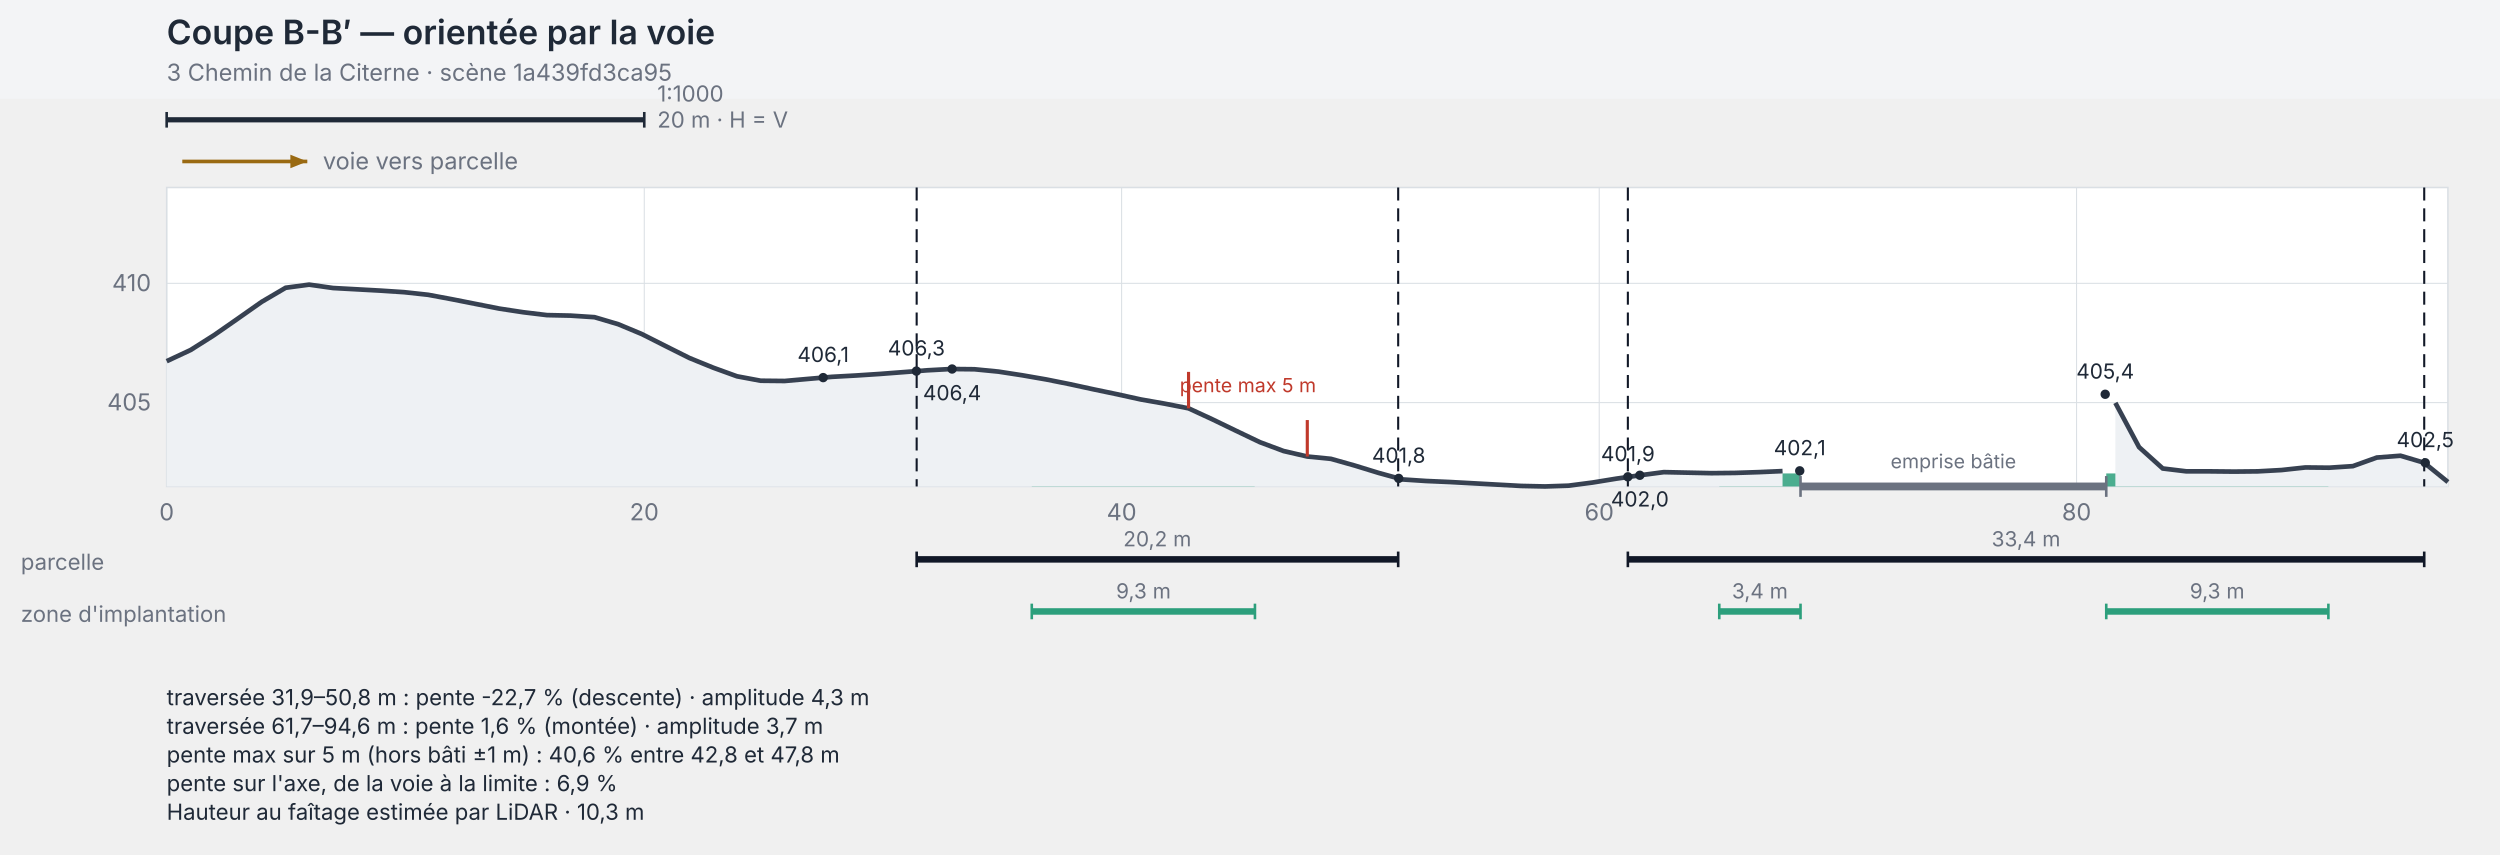
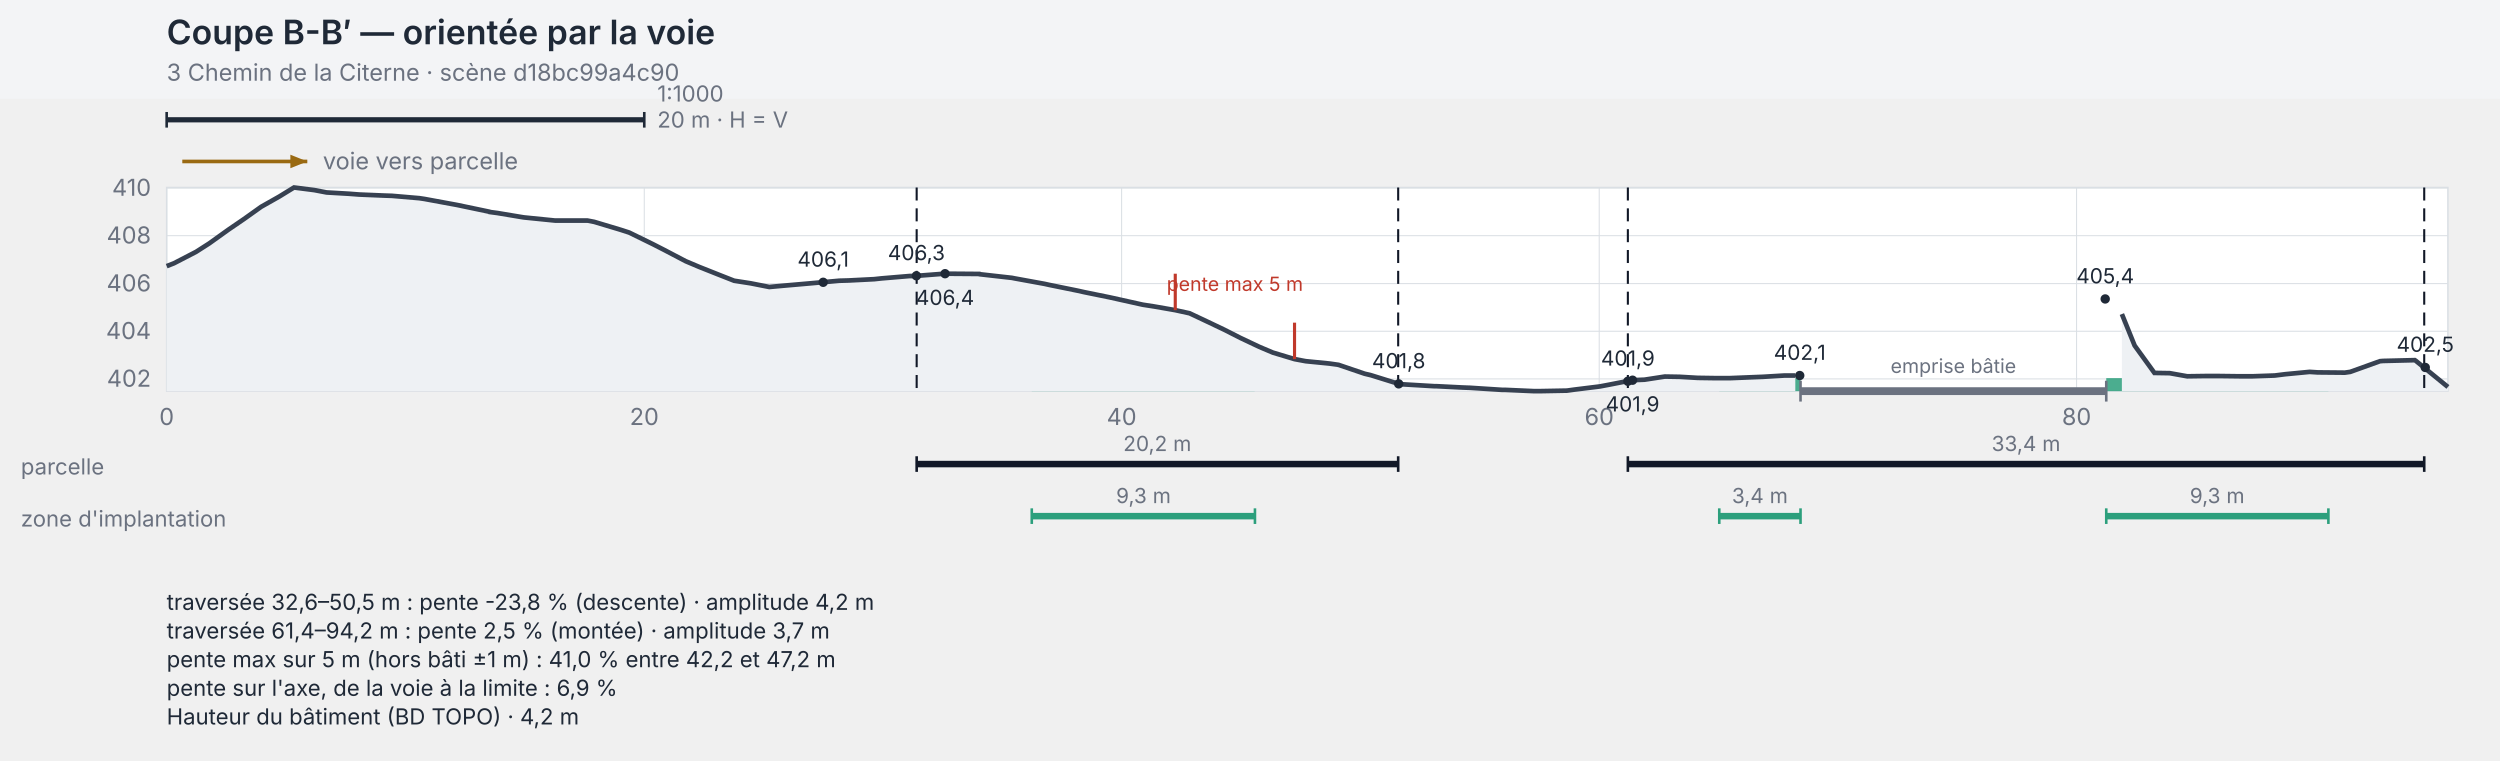
- <svg xmlns="http://www.w3.org/2000/svg" viewBox="0 0 960 328" width="960" height="328" role="img" aria-label="Coupe B-B′ — orientée par la voie" font-family="Inter, Helvetica, Arial, sans-serif" style="background:#ffffff">
+ <svg xmlns="http://www.w3.org/2000/svg" viewBox="0 0 960 292" width="960" height="292" role="img" aria-label="Coupe B-B′ — orientée par la voie" font-family="Inter, Helvetica, Arial, sans-serif" style="background:#ffffff">
  <rect x="0" y="0" width="960" height="38" fill="#f3f4f6" />
  <text x="64" y="17" font-size="13" font-weight="600" fill="#1f2937">Coupe B-B′ — orientée par la voie</text>
-   <text x="64" y="31" font-size="9" fill="#6b7280">3 Chemin de la Citerne · scène 1a439fd3ca95</text>
-   <rect x="64.0" y="72" width="876.0" height="114.8" fill="#ffffff" stroke="#dadfe4" stroke-width="0.6" />
-   <line x1="64.0" y1="72" x2="64.0" y2="186.8" stroke="#dadfe4" stroke-width="0.4" />
-   <text x="64.0" y="199.8" text-anchor="middle" font-size="9" fill="#6b7280">0</text>
-   <line x1="247.4" y1="72" x2="247.4" y2="186.8" stroke="#dadfe4" stroke-width="0.4" />
-   <text x="247.4" y="199.8" text-anchor="middle" font-size="9" fill="#6b7280">20</text>
-   <line x1="430.7" y1="72" x2="430.7" y2="186.8" stroke="#dadfe4" stroke-width="0.4" />
-   <text x="430.7" y="199.8" text-anchor="middle" font-size="9" fill="#6b7280">40</text>
-   <line x1="614.1" y1="72" x2="614.1" y2="186.8" stroke="#dadfe4" stroke-width="0.4" />
-   <text x="614.1" y="199.8" text-anchor="middle" font-size="9" fill="#6b7280">60</text>
-   <line x1="797.4" y1="72" x2="797.4" y2="186.8" stroke="#dadfe4" stroke-width="0.4" />
-   <text x="797.4" y="199.8" text-anchor="middle" font-size="9" fill="#6b7280">80</text>
-   <line x1="64.0" y1="154.6" x2="940.0" y2="154.6" stroke="#dadfe4" stroke-width="0.4" />
-   <text x="58.0" y="157.6" text-anchor="end" font-size="9" fill="#6b7280">405</text>
-   <line x1="64.0" y1="108.8" x2="940.0" y2="108.8" stroke="#dadfe4" stroke-width="0.4" />
-   <text x="58.0" y="111.8" text-anchor="end" font-size="9" fill="#6b7280">410</text>
-   <rect x="396.2" y="181.8" width="85.6" height="5" fill="#2c9f7c" fill-opacity="0.85" />
-   <rect x="660.2" y="181.8" width="31.2" height="5" fill="#2c9f7c" fill-opacity="0.85" />
-   <rect x="808.8" y="181.8" width="85.3" height="5" fill="#2c9f7c" fill-opacity="0.85" />
-   <polygon points="64.0,138.7 73.2,134.4 82.2,128.7 91.4,122.3 100.5,115.9 109.7,110.5 118.7,109.3 127.9,110.6 137.0,111.1 146.1,111.6 155.2,112.2 164.4,113.2 173.5,114.9 182.6,116.7 191.7,118.5 200.9,119.9 210.0,121.0 219.1,121.2 228.3,121.8 237.4,124.5 246.5,128.3 255.6,132.9 264.8,137.5 273.9,141.2 283.0,144.5 292.1,146.2 301.3,146.3 310.3,145.5 319.5,144.7 328.6,144.2 337.8,143.6 346.9,142.9 356.0,142.2 365.2,141.7 374.2,141.8 383.4,142.7 392.5,144.1 401.7,145.7 410.7,147.5 419.9,149.5 429.0,151.4 438.1,153.4 447.2,155.0 456.4,156.8 465.5,161.0 474.6,165.4 483.8,169.8 492.9,173.2 502.0,175.3 511.1,176.2 520.3,178.8 529.4,181.6 538.5,184.1 547.6,184.7 556.8,185.1 565.9,185.6 575.0,186.1 584.1,186.6 593.3,186.8 602.3,186.5 611.5,185.3 620.7,183.8 629.8,182.5 638.9,181.3 648.0,181.5 657.2,181.7 666.2,181.6 675.4,181.3 684.5,180.9 684.5,186.8 64.0,186.8" fill="#eef1f4" stroke="none" />
-   <polyline points="64.0,138.7 73.2,134.4 82.2,128.7 91.4,122.3 100.5,115.9 109.7,110.5 118.7,109.3 127.9,110.6 137.0,111.1 146.1,111.6 155.2,112.2 164.4,113.2 173.5,114.9 182.6,116.7 191.7,118.5 200.9,119.9 210.0,121.0 219.1,121.2 228.3,121.8 237.4,124.5 246.5,128.3 255.6,132.9 264.8,137.5 273.9,141.2 283.0,144.5 292.1,146.2 301.3,146.3 310.3,145.5 319.5,144.7 328.6,144.2 337.8,143.6 346.9,142.9 356.0,142.2 365.2,141.7 374.2,141.8 383.4,142.7 392.5,144.1 401.7,145.7 410.7,147.5 419.9,149.5 429.0,151.4 438.1,153.4 447.2,155.0 456.4,156.8 465.5,161.0 474.6,165.4 483.8,169.8 492.9,173.2 502.0,175.3 511.1,176.2 520.3,178.8 529.4,181.6 538.5,184.1 547.6,184.7 556.8,185.1 565.9,185.6 575.0,186.1 584.1,186.6 593.3,186.8 602.3,186.5 611.5,185.3 620.7,183.8 629.8,182.5 638.9,181.3 648.0,181.5 657.2,181.7 666.2,181.6 675.4,181.3 684.5,180.9" fill="none" stroke="#374151" stroke-width="1.8" />
-   <polygon points="812.3,154.7 821.4,171.7 830.5,179.9 839.6,181.0 848.8,181.0 857.9,181.1 867.0,181.0 876.1,180.5 885.3,179.5 894.4,179.6 903.5,179.0 912.7,175.7 921.8,175.0 930.9,177.7 940.0,185.1 940.0,186.8 812.3,186.8" fill="#eef1f4" stroke="none" />
-   <polyline points="812.3,154.7 821.4,171.7 830.5,179.9 839.6,181.0 848.8,181.0 857.9,181.1 867.0,181.0 876.1,180.5 885.3,179.5 894.4,179.6 903.5,179.0 912.7,175.7 921.8,175.0 930.9,177.7 940.0,185.1" fill="none" stroke="#374151" stroke-width="1.8" />
-   <line x1="691.4" y1="186.8" x2="808.8" y2="186.8" stroke="#6b7280" stroke-width="3" />
-   <line x1="691.4" y1="182.8" x2="691.4" y2="190.8" stroke="#6b7280" stroke-width="1" />
-   <line x1="808.8" y1="182.8" x2="808.8" y2="190.8" stroke="#6b7280" stroke-width="1" />
-   <text x="750.1" y="179.8" text-anchor="middle" font-size="7.5" fill="#6b7280">emprise bâtie</text>
-   <line x1="352.0" y1="72" x2="352.0" y2="186.8" stroke="#111827" stroke-width="0.8" stroke-dasharray="5 3" />
-   <line x1="536.9" y1="72" x2="536.9" y2="186.8" stroke="#111827" stroke-width="0.8" stroke-dasharray="5 3" />
-   <line x1="625.1" y1="72" x2="625.1" y2="186.8" stroke="#111827" stroke-width="0.8" stroke-dasharray="5 3" />
-   <line x1="930.9" y1="72" x2="930.9" y2="186.8" stroke="#111827" stroke-width="0.8" stroke-dasharray="5 3" />
-   <line x1="456.4" y1="156.8" x2="456.4" y2="142.8" stroke="#c0392b" stroke-width="1.2" />
-   <line x1="502.0" y1="175.3" x2="502.0" y2="161.3" stroke="#c0392b" stroke-width="1.2" />
-   <text x="479.2" y="150.6" text-anchor="middle" font-size="7.5" fill="#c0392b">pente max 5 m</text>
-   <circle cx="316.1" cy="145.0" r="1.8" fill="#1f2937" />
-   <text x="316.1" y="139.0" text-anchor="middle" font-size="8" fill="#1f2937">406,1</text>
-   <circle cx="351.9" cy="142.5" r="1.8" fill="#1f2937" />
-   <text x="351.9" y="136.5" text-anchor="middle" font-size="8" fill="#1f2937">406,3</text>
-   <circle cx="365.6" cy="141.7" r="1.8" fill="#1f2937" />
-   <text x="365.6" y="153.7" text-anchor="middle" font-size="8" fill="#1f2937">406,4</text>
-   <circle cx="537.1" cy="183.7" r="1.8" fill="#1f2937" />
-   <text x="537.1" y="177.7" text-anchor="middle" font-size="8" fill="#1f2937">401,8</text>
-   <circle cx="625.1" cy="183.1" r="1.8" fill="#1f2937" />
-   <text x="625.1" y="177.1" text-anchor="middle" font-size="8" fill="#1f2937">401,9</text>
-   <circle cx="629.7" cy="182.5" r="1.8" fill="#1f2937" />
-   <text x="629.7" y="194.5" text-anchor="middle" font-size="8" fill="#1f2937">402,0</text>
-   <circle cx="691.1" cy="180.8" r="1.8" fill="#1f2937" />
-   <text x="691.1" y="174.8" text-anchor="middle" font-size="8" fill="#1f2937">402,1</text>
-   <circle cx="808.4" cy="151.4" r="1.8" fill="#1f2937" />
-   <text x="808.4" y="145.4" text-anchor="middle" font-size="8" fill="#1f2937">405,4</text>
-   <circle cx="931.3" cy="177.7" r="1.8" fill="#1f2937" />
-   <text x="931.3" y="171.7" text-anchor="middle" font-size="8" fill="#1f2937">402,5</text>
+   <text x="64" y="31" font-size="9" fill="#6b7280">3 Chemin de la Citerne · scène d18bc99a4c90</text>
+   <rect x="64.0" y="72" width="876.0" height="78.2" fill="#ffffff" stroke="#dadfe4" stroke-width="0.6" />
+   <line x1="64.0" y1="72" x2="64.0" y2="150.2" stroke="#dadfe4" stroke-width="0.4" />
+   <text x="64.0" y="163.2" text-anchor="middle" font-size="9" fill="#6b7280">0</text>
+   <line x1="247.4" y1="72" x2="247.4" y2="150.2" stroke="#dadfe4" stroke-width="0.4" />
+   <text x="247.4" y="163.2" text-anchor="middle" font-size="9" fill="#6b7280">20</text>
+   <line x1="430.7" y1="72" x2="430.7" y2="150.2" stroke="#dadfe4" stroke-width="0.4" />
+   <text x="430.7" y="163.2" text-anchor="middle" font-size="9" fill="#6b7280">40</text>
+   <line x1="614.1" y1="72" x2="614.1" y2="150.2" stroke="#dadfe4" stroke-width="0.4" />
+   <text x="614.1" y="163.2" text-anchor="middle" font-size="9" fill="#6b7280">60</text>
+   <line x1="797.4" y1="72" x2="797.4" y2="150.2" stroke="#dadfe4" stroke-width="0.4" />
+   <text x="797.4" y="163.2" text-anchor="middle" font-size="9" fill="#6b7280">80</text>
+   <line x1="64.0" y1="145.5" x2="940.0" y2="145.5" stroke="#dadfe4" stroke-width="0.4" />
+   <text x="58.0" y="148.5" text-anchor="end" font-size="9" fill="#6b7280">402</text>
+   <line x1="64.0" y1="127.2" x2="940.0" y2="127.2" stroke="#dadfe4" stroke-width="0.4" />
+   <text x="58.0" y="130.2" text-anchor="end" font-size="9" fill="#6b7280">404</text>
+   <line x1="64.0" y1="108.9" x2="940.0" y2="108.9" stroke="#dadfe4" stroke-width="0.4" />
+   <text x="58.0" y="111.9" text-anchor="end" font-size="9" fill="#6b7280">406</text>
+   <line x1="64.0" y1="90.5" x2="940.0" y2="90.5" stroke="#dadfe4" stroke-width="0.4" />
+   <text x="58.0" y="93.5" text-anchor="end" font-size="9" fill="#6b7280">408</text>
+   <line x1="64.0" y1="72.2" x2="940.0" y2="72.2" stroke="#dadfe4" stroke-width="0.4" />
+   <text x="58.0" y="75.2" text-anchor="end" font-size="9" fill="#6b7280">410</text>
+   <rect x="396.2" y="145.2" width="85.6" height="5" fill="#2c9f7c" fill-opacity="0.85" />
+   <rect x="660.2" y="145.2" width="31.2" height="5" fill="#2c9f7c" fill-opacity="0.85" />
+   <rect x="808.8" y="145.2" width="85.3" height="5" fill="#2c9f7c" fill-opacity="0.85" />
+   <polygon points="64.0,102.2 66.8,101.1 75.3,96.7 80.3,93.5 87.7,88.2 93.7,84.1 100.3,79.4 107.2,75.5 112.9,72.0 120.7,73.0 125.4,73.9 134.0,74.4 137.9,74.7 147.5,75.1 150.5,75.2 161.0,76.1 163.0,76.4 174.4,78.5 175.5,78.7 187.9,81.3 188.0,81.4 191.0,81.8 200.6,83.4 201.3,83.5 213.2,84.7 214.7,84.7 225.6,84.7 228.2,85.2 238.2,88.2 241.6,89.3 250.8,93.8 255.1,96.0 263.3,100.3 268.5,102.5 275.8,105.4 281.9,107.8 288.3,108.8 295.4,110.2 300.9,109.7 308.9,109.0 313.4,108.6 322.3,107.8 325.9,107.7 335.7,107.2 338.5,106.9 349.2,106.0 351.0,106.0 362.6,105.1 363.5,105.1 376.1,105.2 376.1,105.2 376.2,105.3 388.6,106.7 389.6,106.9 401.1,109.0 402.9,109.4 413.7,111.6 416.4,112.2 426.2,114.2 429.8,115.0 438.8,117.0 443.3,117.7 451.3,119.1 456.8,120.3 463.8,123.6 470.1,126.6 476.4,129.8 483.6,133.2 488.8,135.4 497.1,137.9 501.4,138.7 510.5,139.6 514.0,140.1 524.0,143.5 526.5,144.1 537.4,147.5 539.0,147.6 550.8,148.3 551.6,148.3 561.5,148.8 564.1,148.9 564.3,148.9 576.7,149.7 577.8,149.7 589.1,150.2 591.2,150.2 601.7,150.0 604.6,149.6 614.3,148.4 618.0,147.7 626.7,146.0 631.5,145.8 639.3,144.6 645.0,144.7 651.9,145.1 658.4,145.2 664.4,145.2 671.8,144.9 676.9,144.7 685.3,144.2 689.4,144.2 689.4,150.2 64.0,150.2" fill="#eef1f4" stroke="none" />
+   <polyline points="64.0,102.2 66.8,101.1 75.3,96.7 80.3,93.5 87.7,88.2 93.7,84.1 100.3,79.4 107.2,75.5 112.9,72.0 120.7,73.0 125.4,73.9 134.0,74.4 137.9,74.7 147.5,75.1 150.5,75.2 161.0,76.1 163.0,76.4 174.4,78.5 175.5,78.7 187.9,81.3 188.0,81.4 191.0,81.8 200.6,83.4 201.3,83.5 213.2,84.7 214.7,84.7 225.6,84.7 228.2,85.2 238.2,88.2 241.6,89.3 250.8,93.8 255.1,96.0 263.3,100.3 268.5,102.5 275.8,105.4 281.9,107.8 288.3,108.8 295.4,110.2 300.9,109.7 308.9,109.0 313.4,108.6 322.3,107.8 325.9,107.7 335.7,107.2 338.5,106.9 349.2,106.0 351.0,106.0 362.6,105.1 363.5,105.1 376.1,105.2 376.1,105.2 376.2,105.3 388.6,106.7 389.6,106.9 401.1,109.0 402.9,109.4 413.7,111.6 416.4,112.2 426.2,114.2 429.8,115.0 438.8,117.0 443.3,117.7 451.3,119.1 456.8,120.3 463.8,123.6 470.1,126.6 476.4,129.8 483.6,133.2 488.8,135.4 497.1,137.9 501.4,138.7 510.5,139.6 514.0,140.1 524.0,143.5 526.5,144.1 537.4,147.5 539.0,147.6 550.8,148.3 551.6,148.3 561.5,148.8 564.1,148.9 564.3,148.9 576.7,149.7 577.8,149.7 589.1,150.2 591.2,150.2 601.7,150.0 604.6,149.6 614.3,148.4 618.0,147.7 626.7,146.0 631.5,145.8 639.3,144.6 645.0,144.7 651.9,145.1 658.4,145.2 664.4,145.2 671.8,144.9 676.9,144.7 685.3,144.2 689.4,144.2" fill="none" stroke="#374151" stroke-width="1.8" />
+   <polygon points="814.8,120.6 819.7,132.7 827.3,143.2 833.2,143.3 839.9,144.5 846.6,144.4 852.4,144.4 860.1,144.5 864.9,144.5 873.5,144.2 877.5,143.7 886.9,142.8 890.0,143.0 900.4,143.1 902.5,142.8 913.9,138.7 915.1,138.6 927.3,138.3 927.6,138.5 931.9,142.0 940.0,148.6 940.0,150.2 814.8,150.2" fill="#eef1f4" stroke="none" />
+   <polyline points="814.8,120.6 819.7,132.7 827.3,143.2 833.2,143.3 839.9,144.5 846.6,144.4 852.4,144.4 860.1,144.5 864.9,144.5 873.5,144.2 877.5,143.7 886.9,142.8 890.0,143.0 900.4,143.1 902.5,142.8 913.9,138.7 915.1,138.6 927.3,138.3 927.6,138.5 931.9,142.0 940.0,148.6" fill="none" stroke="#374151" stroke-width="1.8" />
+   <line x1="691.4" y1="150.2" x2="808.8" y2="150.2" stroke="#6b7280" stroke-width="3" />
+   <line x1="691.4" y1="146.2" x2="691.4" y2="154.2" stroke="#6b7280" stroke-width="1" />
+   <line x1="808.8" y1="146.2" x2="808.8" y2="154.2" stroke="#6b7280" stroke-width="1" />
+   <text x="750.1" y="143.2" text-anchor="middle" font-size="7.5" fill="#6b7280">emprise bâtie</text>
+   <line x1="352.0" y1="72" x2="352.0" y2="150.2" stroke="#111827" stroke-width="0.8" stroke-dasharray="5 3" />
+   <line x1="536.9" y1="72" x2="536.9" y2="150.2" stroke="#111827" stroke-width="0.8" stroke-dasharray="5 3" />
+   <line x1="625.1" y1="72" x2="625.1" y2="150.2" stroke="#111827" stroke-width="0.8" stroke-dasharray="5 3" />
+   <line x1="930.9" y1="72" x2="930.9" y2="150.2" stroke="#111827" stroke-width="0.8" stroke-dasharray="5 3" />
+   <line x1="451.3" y1="119.1" x2="451.3" y2="105.1" stroke="#c0392b" stroke-width="1.2" />
+   <line x1="497.1" y1="137.9" x2="497.1" y2="123.9" stroke="#c0392b" stroke-width="1.2" />
+   <text x="474.2" y="111.7" text-anchor="middle" font-size="7.5" fill="#c0392b">pente max 5 m</text>
+   <circle cx="316.1" cy="108.4" r="1.8" fill="#1f2937" />
+   <text x="316.1" y="102.4" text-anchor="middle" font-size="8" fill="#1f2937">406,1</text>
+   <circle cx="351.9" cy="105.9" r="1.8" fill="#1f2937" />
+   <text x="351.9" y="99.9" text-anchor="middle" font-size="8" fill="#1f2937">406,3</text>
+   <circle cx="362.9" cy="105.1" r="1.8" fill="#1f2937" />
+   <text x="362.9" y="117.1" text-anchor="middle" font-size="8" fill="#1f2937">406,4</text>
+   <circle cx="537.1" cy="147.4" r="1.8" fill="#1f2937" />
+   <text x="537.1" y="141.4" text-anchor="middle" font-size="8" fill="#1f2937">401,8</text>
+   <circle cx="625.1" cy="146.4" r="1.8" fill="#1f2937" />
+   <text x="625.1" y="140.4" text-anchor="middle" font-size="8" fill="#1f2937">401,9</text>
+   <circle cx="626.9" cy="146.0" r="1.8" fill="#1f2937" />
+   <text x="626.9" y="158.0" text-anchor="middle" font-size="8" fill="#1f2937">401,9</text>
+   <circle cx="691.1" cy="144.2" r="1.8" fill="#1f2937" />
+   <text x="691.1" y="138.2" text-anchor="middle" font-size="8" fill="#1f2937">402,1</text>
+   <circle cx="808.4" cy="114.8" r="1.8" fill="#1f2937" />
+   <text x="808.4" y="108.8" text-anchor="middle" font-size="8" fill="#1f2937">405,4</text>
+   <circle cx="931.3" cy="141.1" r="1.8" fill="#1f2937" />
+   <text x="931.3" y="135.1" text-anchor="middle" font-size="8" fill="#1f2937">402,5</text>
  <line x1="70.0" y1="62.0" x2="118.0" y2="62.0" stroke="#9a6a12" stroke-width="1.4" />
  <polygon points="118.0,62.0 111.5,64.6 111.5,59.4" fill="#9a6a12" />
  <text x="124.0" y="65.0" font-size="9" fill="#6b7280">voie vers parcelle</text>
  <line x1="64.0" y1="46.0" x2="247.4" y2="46.0" stroke="#1f2937" stroke-width="2" />
  <line x1="64.0" y1="43.0" x2="64.0" y2="49.0" stroke="#1f2937" stroke-width="1" />
  <line x1="247.4" y1="43.0" x2="247.4" y2="49.0" stroke="#1f2937" stroke-width="1" />
  <text x="252.4" y="49.0" font-size="8.5" fill="#6b7280">20 m · H = V</text>
  <text x="252.4" y="39.0" font-size="8.5" fill="#6b7280">1:1000</text>
-   <text x="8" y="218.8" font-size="8.5" fill="#6b7280">parcelle</text>
-   <line x1="352.0" y1="214.8" x2="536.9" y2="214.8" stroke="#111827" stroke-width="2.5" />
-   <line x1="352.0" y1="211.8" x2="352.0" y2="217.8" stroke="#111827" stroke-width="1" />
-   <line x1="536.9" y1="211.8" x2="536.9" y2="217.8" stroke="#111827" stroke-width="1" />
-   <text x="444.4" y="209.8" text-anchor="middle" font-size="8" fill="#6b7280">20,2 m</text>
-   <line x1="625.1" y1="214.8" x2="930.9" y2="214.8" stroke="#111827" stroke-width="2.5" />
-   <line x1="625.1" y1="211.8" x2="625.1" y2="217.8" stroke="#111827" stroke-width="1" />
-   <line x1="930.9" y1="211.8" x2="930.9" y2="217.8" stroke="#111827" stroke-width="1" />
-   <text x="778.0" y="209.8" text-anchor="middle" font-size="8" fill="#6b7280">33,4 m</text>
-   <text x="8" y="238.8" font-size="8.5" fill="#6b7280">zone d'implantation</text>
-   <line x1="396.2" y1="234.8" x2="481.9" y2="234.8" stroke="#2c9f7c" stroke-width="2.5" />
-   <line x1="396.2" y1="231.8" x2="396.2" y2="237.8" stroke="#2c9f7c" stroke-width="1" />
-   <line x1="481.9" y1="231.8" x2="481.9" y2="237.8" stroke="#2c9f7c" stroke-width="1" />
-   <text x="439.1" y="229.8" text-anchor="middle" font-size="8" fill="#6b7280">9,3 m</text>
-   <line x1="660.2" y1="234.8" x2="691.4" y2="234.8" stroke="#2c9f7c" stroke-width="2.5" />
-   <line x1="660.2" y1="231.8" x2="660.2" y2="237.8" stroke="#2c9f7c" stroke-width="1" />
-   <line x1="691.4" y1="231.8" x2="691.4" y2="237.8" stroke="#2c9f7c" stroke-width="1" />
-   <text x="675.8" y="229.8" text-anchor="middle" font-size="8" fill="#6b7280">3,4 m</text>
-   <line x1="808.8" y1="234.8" x2="894.1" y2="234.8" stroke="#2c9f7c" stroke-width="2.5" />
-   <line x1="808.8" y1="231.8" x2="808.8" y2="237.8" stroke="#2c9f7c" stroke-width="1" />
-   <line x1="894.1" y1="231.8" x2="894.1" y2="237.8" stroke="#2c9f7c" stroke-width="1" />
-   <text x="851.4" y="229.8" text-anchor="middle" font-size="8" fill="#6b7280">9,3 m</text>
-   <text x="64" y="270.8" font-size="8.5" fill="#1f2937">traversée 31,9–50,8 m : pente -22,7 % (descente) · amplitude 4,3 m</text>
-   <text x="64" y="281.8" font-size="8.5" fill="#1f2937">traversée 61,7–94,6 m : pente 1,6 % (montée) · amplitude 3,7 m</text>
-   <text x="64" y="292.8" font-size="8.5" fill="#1f2937">pente max sur 5 m (hors bâti ±1 m) : 40,6 % entre 42,8 et 47,8 m</text>
-   <text x="64" y="303.8" font-size="8.5" fill="#1f2937">pente sur l'axe, de la voie à la limite : 6,9 %</text>
-   <text x="64" y="314.8" font-size="8.5" fill="#1f2937">Hauteur au faîtage estimée par LiDAR · 10,3 m</text>
+   <text x="8" y="182.2" font-size="8.5" fill="#6b7280">parcelle</text>
+   <line x1="352.0" y1="178.2" x2="536.9" y2="178.2" stroke="#111827" stroke-width="2.5" />
+   <line x1="352.0" y1="175.2" x2="352.0" y2="181.2" stroke="#111827" stroke-width="1" />
+   <line x1="536.9" y1="175.2" x2="536.9" y2="181.2" stroke="#111827" stroke-width="1" />
+   <text x="444.4" y="173.2" text-anchor="middle" font-size="8" fill="#6b7280">20,2 m</text>
+   <line x1="625.1" y1="178.2" x2="930.9" y2="178.2" stroke="#111827" stroke-width="2.5" />
+   <line x1="625.1" y1="175.2" x2="625.1" y2="181.2" stroke="#111827" stroke-width="1" />
+   <line x1="930.9" y1="175.2" x2="930.9" y2="181.2" stroke="#111827" stroke-width="1" />
+   <text x="778.0" y="173.2" text-anchor="middle" font-size="8" fill="#6b7280">33,4 m</text>
+   <text x="8" y="202.2" font-size="8.5" fill="#6b7280">zone d'implantation</text>
+   <line x1="396.2" y1="198.2" x2="481.9" y2="198.2" stroke="#2c9f7c" stroke-width="2.5" />
+   <line x1="396.2" y1="195.2" x2="396.2" y2="201.2" stroke="#2c9f7c" stroke-width="1" />
+   <line x1="481.9" y1="195.2" x2="481.9" y2="201.2" stroke="#2c9f7c" stroke-width="1" />
+   <text x="439.1" y="193.2" text-anchor="middle" font-size="8" fill="#6b7280">9,3 m</text>
+   <line x1="660.2" y1="198.2" x2="691.4" y2="198.2" stroke="#2c9f7c" stroke-width="2.5" />
+   <line x1="660.2" y1="195.2" x2="660.2" y2="201.2" stroke="#2c9f7c" stroke-width="1" />
+   <line x1="691.4" y1="195.2" x2="691.4" y2="201.2" stroke="#2c9f7c" stroke-width="1" />
+   <text x="675.8" y="193.2" text-anchor="middle" font-size="8" fill="#6b7280">3,4 m</text>
+   <line x1="808.8" y1="198.2" x2="894.1" y2="198.2" stroke="#2c9f7c" stroke-width="2.5" />
+   <line x1="808.8" y1="195.2" x2="808.8" y2="201.2" stroke="#2c9f7c" stroke-width="1" />
+   <line x1="894.1" y1="195.2" x2="894.1" y2="201.2" stroke="#2c9f7c" stroke-width="1" />
+   <text x="851.4" y="193.2" text-anchor="middle" font-size="8" fill="#6b7280">9,3 m</text>
+   <text x="64" y="234.2" font-size="8.5" fill="#1f2937">traversée 32,6–50,5 m : pente -23,8 % (descente) · amplitude 4,2 m</text>
+   <text x="64" y="245.2" font-size="8.5" fill="#1f2937">traversée 61,4–94,2 m : pente 2,5 % (montée) · amplitude 3,7 m</text>
+   <text x="64" y="256.2" font-size="8.5" fill="#1f2937">pente max sur 5 m (hors bâti ±1 m) : 41,0 % entre 42,2 et 47,2 m</text>
+   <text x="64" y="267.2" font-size="8.5" fill="#1f2937">pente sur l'axe, de la voie à la limite : 6,9 %</text>
+   <text x="64" y="278.2" font-size="8.5" fill="#1f2937">Hauteur du bâtiment (BD TOPO) · 4,2 m</text>
</svg>
